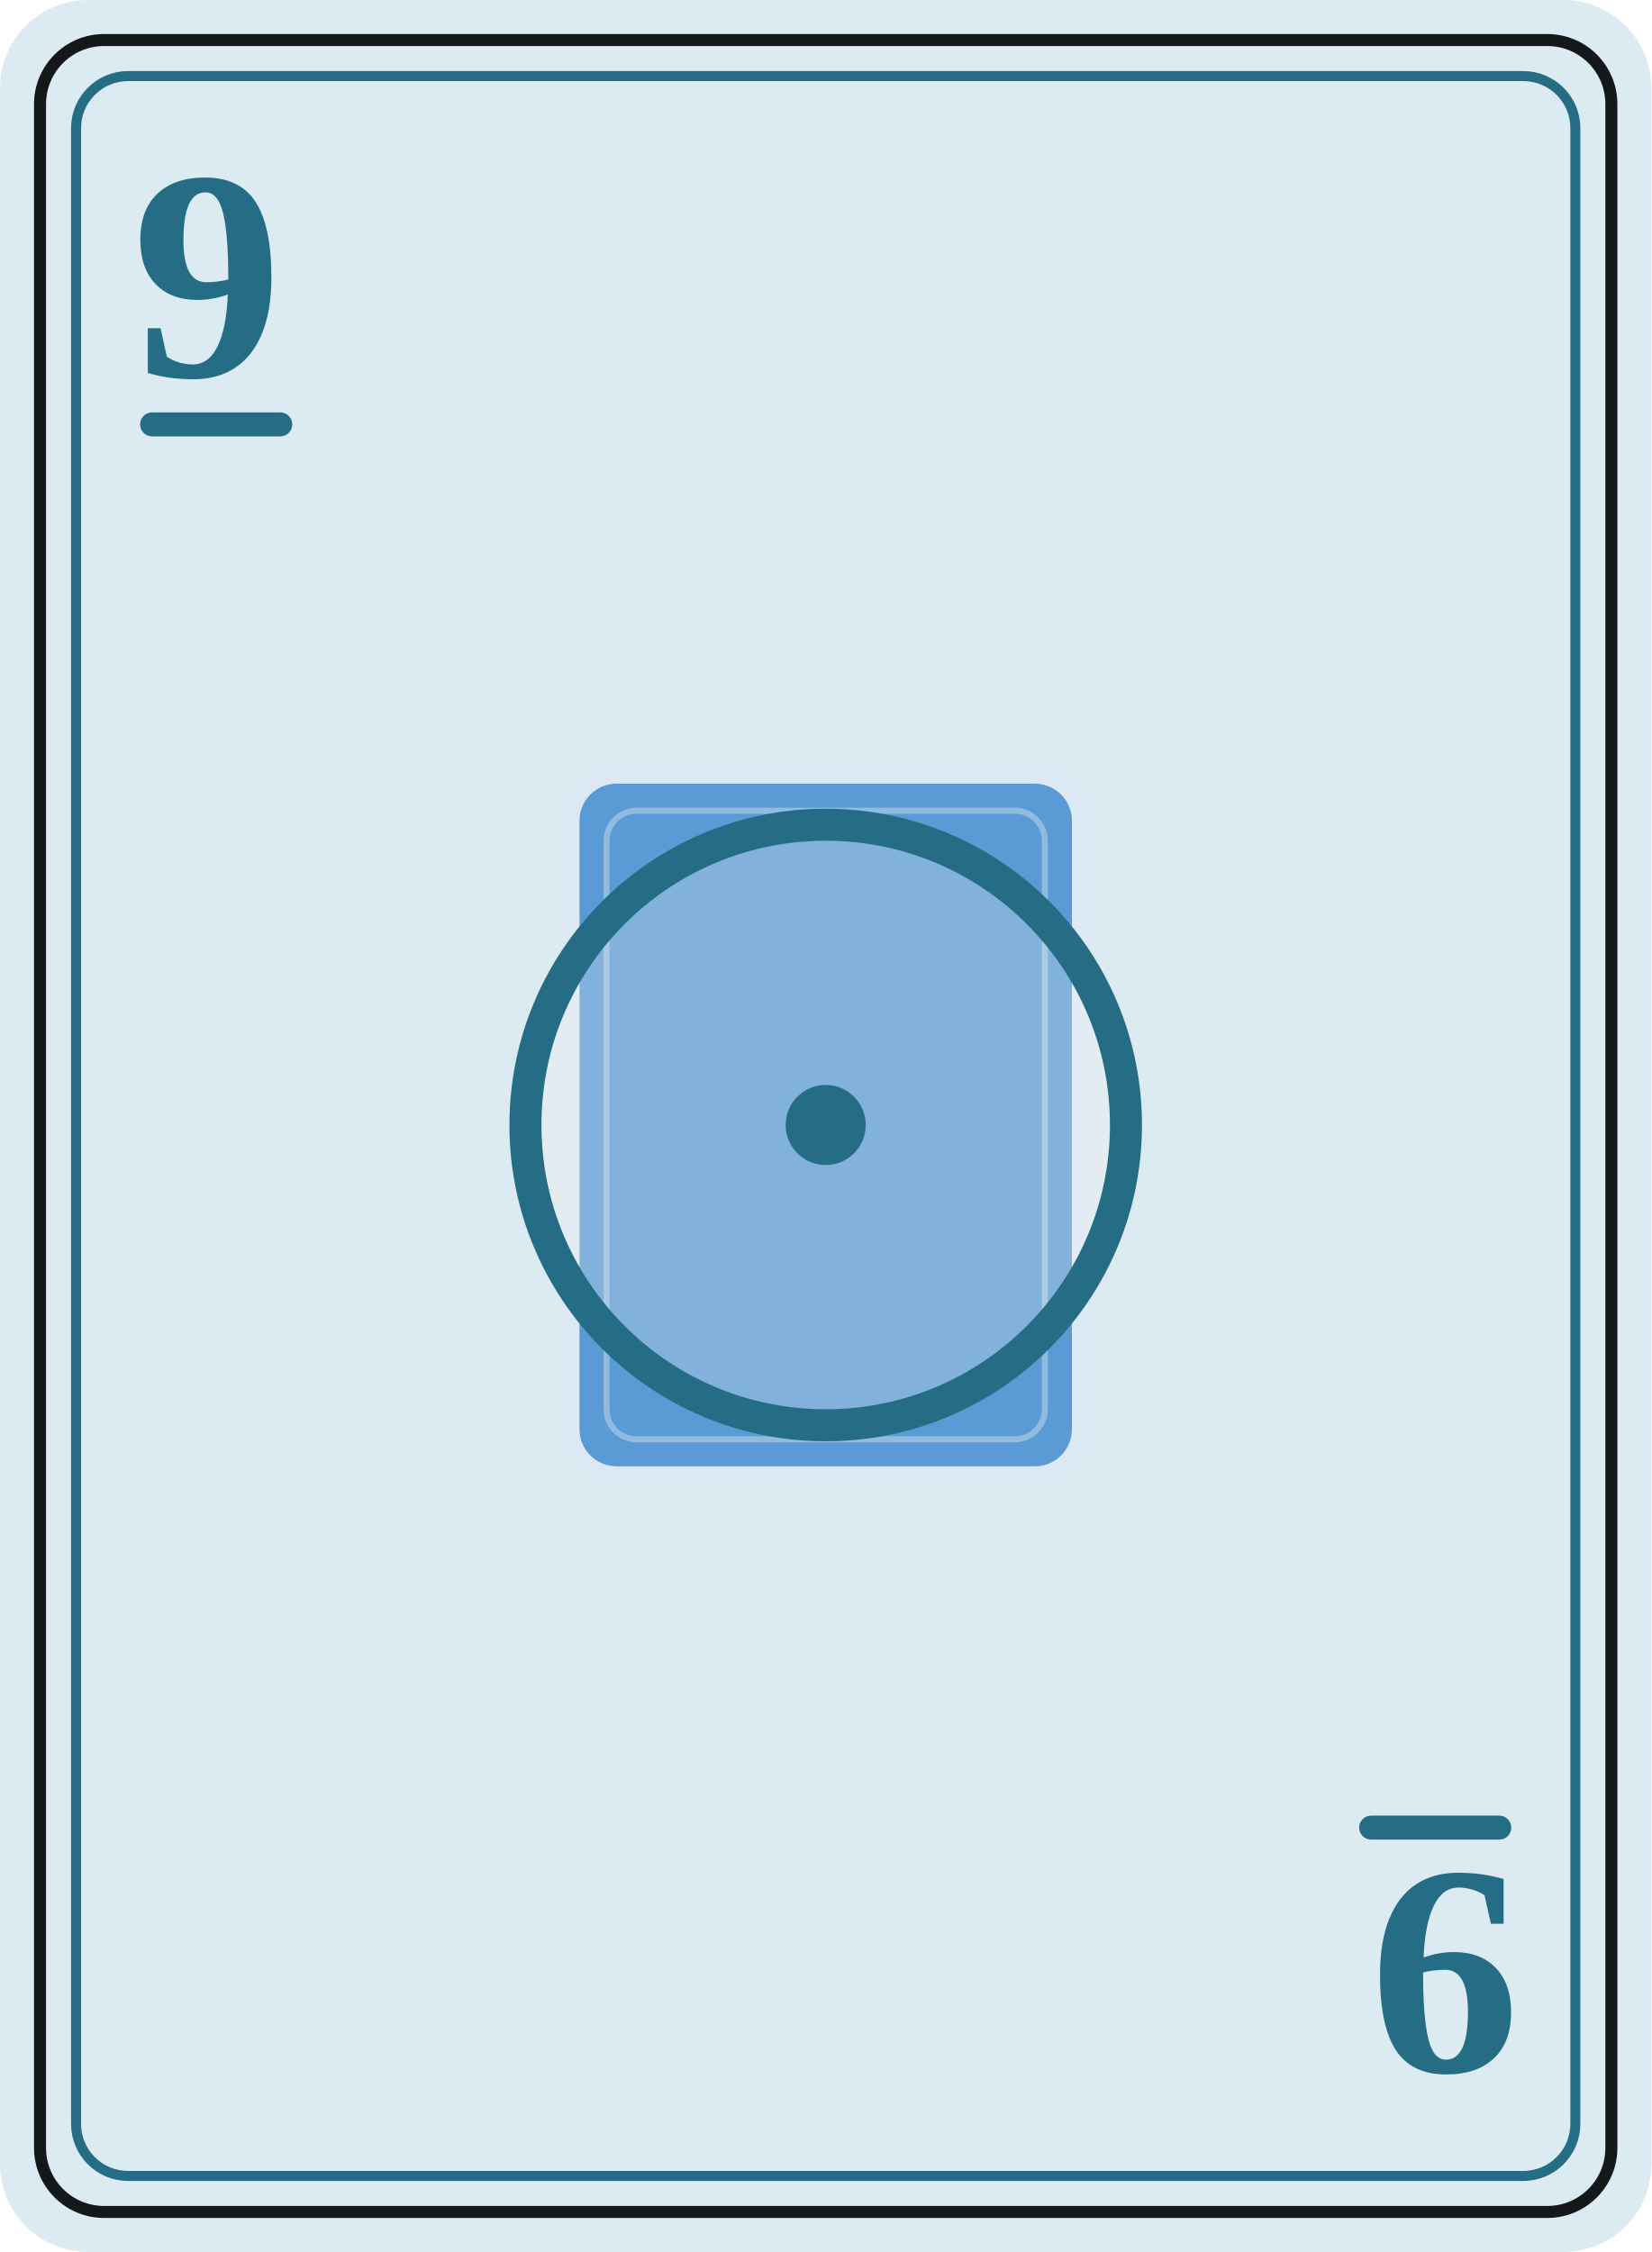
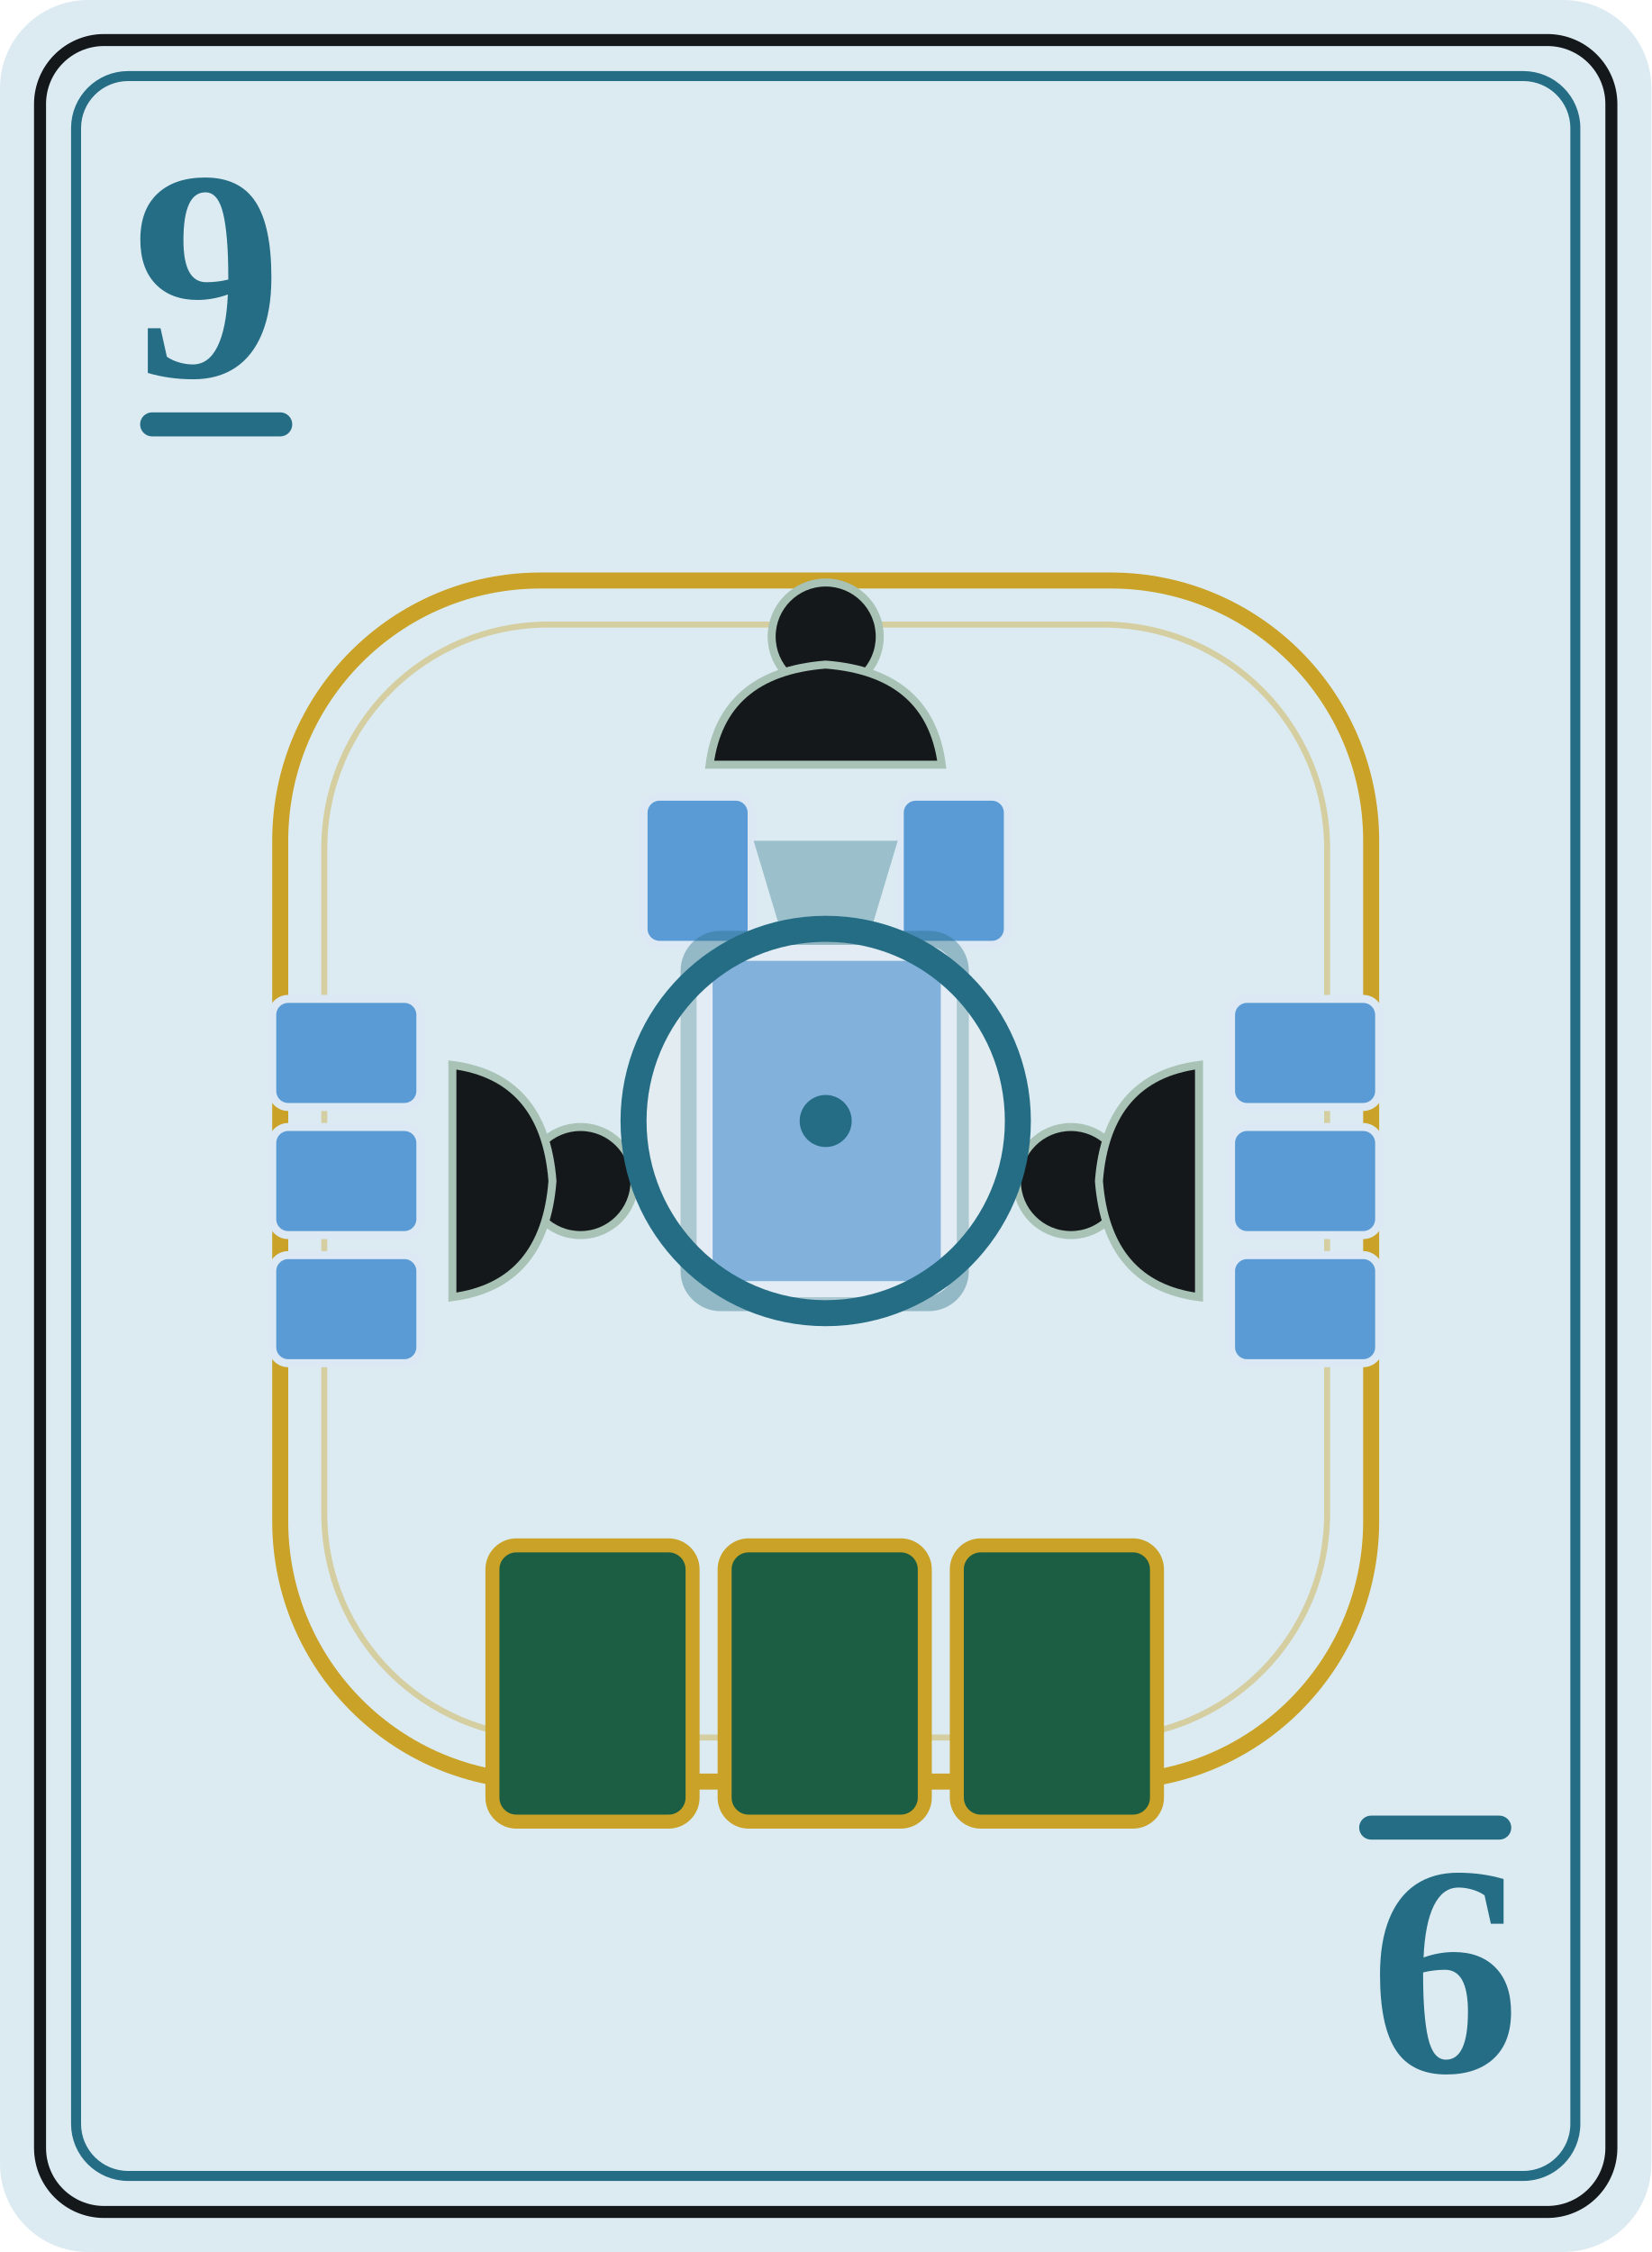
<svg xmlns="http://www.w3.org/2000/svg" viewBox="0 0 825 1125">
  <rect width="825" height="1125" rx="44" fill="#DCEBF2" />
  <rect x="20" y="20" width="785" height="1085" rx="32" fill="none" stroke="#14181B" stroke-width="6" />
  <rect x="38" y="38" width="749" height="1049" rx="26" fill="none" stroke="#256D85" stroke-width="5" />
  <text x="66" y="188" font-family="Georgia, 'Times New Roman', serif" font-size="150" font-weight="bold" fill="#256D85">9</text>
  <rect x="70" y="206" width="76" height="12" rx="6" fill="#256D85" />
  <g transform="rotate(180 412.5 562.5)">
    <text x="66" y="188" font-family="Georgia, 'Times New Roman', serif" font-size="150" font-weight="bold" fill="#256D85">9</text>
    <rect x="70" y="206" width="76" height="12" rx="6" fill="#256D85" />
  </g>
-   <rect x="285" y="387" width="255" height="350" rx="23" fill="#5B9BD5" stroke="#DCE9F5" stroke-width="9" />
-   <rect x="303" y="405" width="219" height="314" rx="15" fill="none" stroke="#F7F5EF" stroke-width="3" opacity="0.35" />
-   <circle cx="412.5" cy="562" r="150" fill="#F7F5EF" opacity="0.25" />
-   <circle cx="412.5" cy="562" r="150" fill="none" stroke="#256D85" stroke-width="16" />
-   <circle cx="412.5" cy="562" r="20" fill="#256D85" />
+   <rect x="140" y="290" width="545" height="600" rx="130" fill="none" stroke="#C9A227" stroke-width="8" />
+   <rect x="162" y="312" width="501" height="556" rx="112" fill="none" stroke="#C9A227" stroke-width="3" opacity="0.4" />
+   <g transform="translate(412.5 384) rotate(0.0)">
+     <circle cx="0" cy="-66" r="27" fill="#14181B" stroke="#A8C2B5" stroke-width="4" />
+     <path d="M -58,-2 Q -52,-48 0,-52 Q 52,-48 58,-2 Z" fill="#14181B" stroke="#A8C2B5" stroke-width="4" />
+     <rect x="-91" y="14" width="54" height="74" rx="8" fill="#5B9BD5" stroke="#DCE9F5" stroke-width="4" />
+     <rect x="37" y="14" width="54" height="74" rx="8" fill="#5B9BD5" stroke="#DCE9F5" stroke-width="4" />
+   </g>
+   <g transform="translate(224 590) rotate(90)">
+     <circle cx="0" cy="-66" r="27" fill="#14181B" stroke="#A8C2B5" stroke-width="4" />
+     <path d="M -58,-2 Q -52,-48 0,-52 Q 52,-48 58,-2 Z" fill="#14181B" stroke="#A8C2B5" stroke-width="4" />
+     <rect x="-91" y="14" width="54" height="74" rx="8" fill="#5B9BD5" stroke="#DCE9F5" stroke-width="4" />
+     <rect x="-27" y="14" width="54" height="74" rx="8" fill="#5B9BD5" stroke="#DCE9F5" stroke-width="4" />
+     <rect x="37" y="14" width="54" height="74" rx="8" fill="#5B9BD5" stroke="#DCE9F5" stroke-width="4" />
+   </g>
+   <g transform="translate(601 590) rotate(-90)">
+     <circle cx="0" cy="-66" r="27" fill="#14181B" stroke="#A8C2B5" stroke-width="4" />
+     <path d="M -58,-2 Q -52,-48 0,-52 Q 52,-48 58,-2 Z" fill="#14181B" stroke="#A8C2B5" stroke-width="4" />
+     <rect x="-91" y="14" width="54" height="74" rx="8" fill="#5B9BD5" stroke="#DCE9F5" stroke-width="4" />
+     <rect x="-27" y="14" width="54" height="74" rx="8" fill="#5B9BD5" stroke="#DCE9F5" stroke-width="4" />
+     <rect x="37" y="14" width="54" height="74" rx="8" fill="#5B9BD5" stroke="#DCE9F5" stroke-width="4" />
+   </g>
+   <rect x="246" y="772" width="100" height="138" rx="12" fill="#1B5E43" stroke="#C9A227" stroke-width="7" />
+   <rect x="362" y="772" width="100" height="138" rx="12" fill="#1B5E43" stroke="#C9A227" stroke-width="7" />
+   <rect x="478" y="772" width="100" height="138" rx="12" fill="#1B5E43" stroke="#C9A227" stroke-width="7" />
+   <polygon points="376.5,420 448.5,420 424.5,500 400.5,500" fill="#256D85" opacity="0.35" />
+   <rect x="340" y="465" width="144" height="190" rx="20" fill="#256D85" opacity="0.4" />
+   <rect x="352" y="476" width="122" height="168" rx="13" fill="#5B9BD5" stroke="#DCE9F5" stroke-width="8" />
+   <circle cx="412.5" cy="560" r="96" fill="#F7F5EF" opacity="0.25" />
+   <circle cx="412.5" cy="560" r="96" fill="none" stroke="#256D85" stroke-width="13" />
+   <circle cx="412.5" cy="560" r="13" fill="#256D85" />
</svg>
